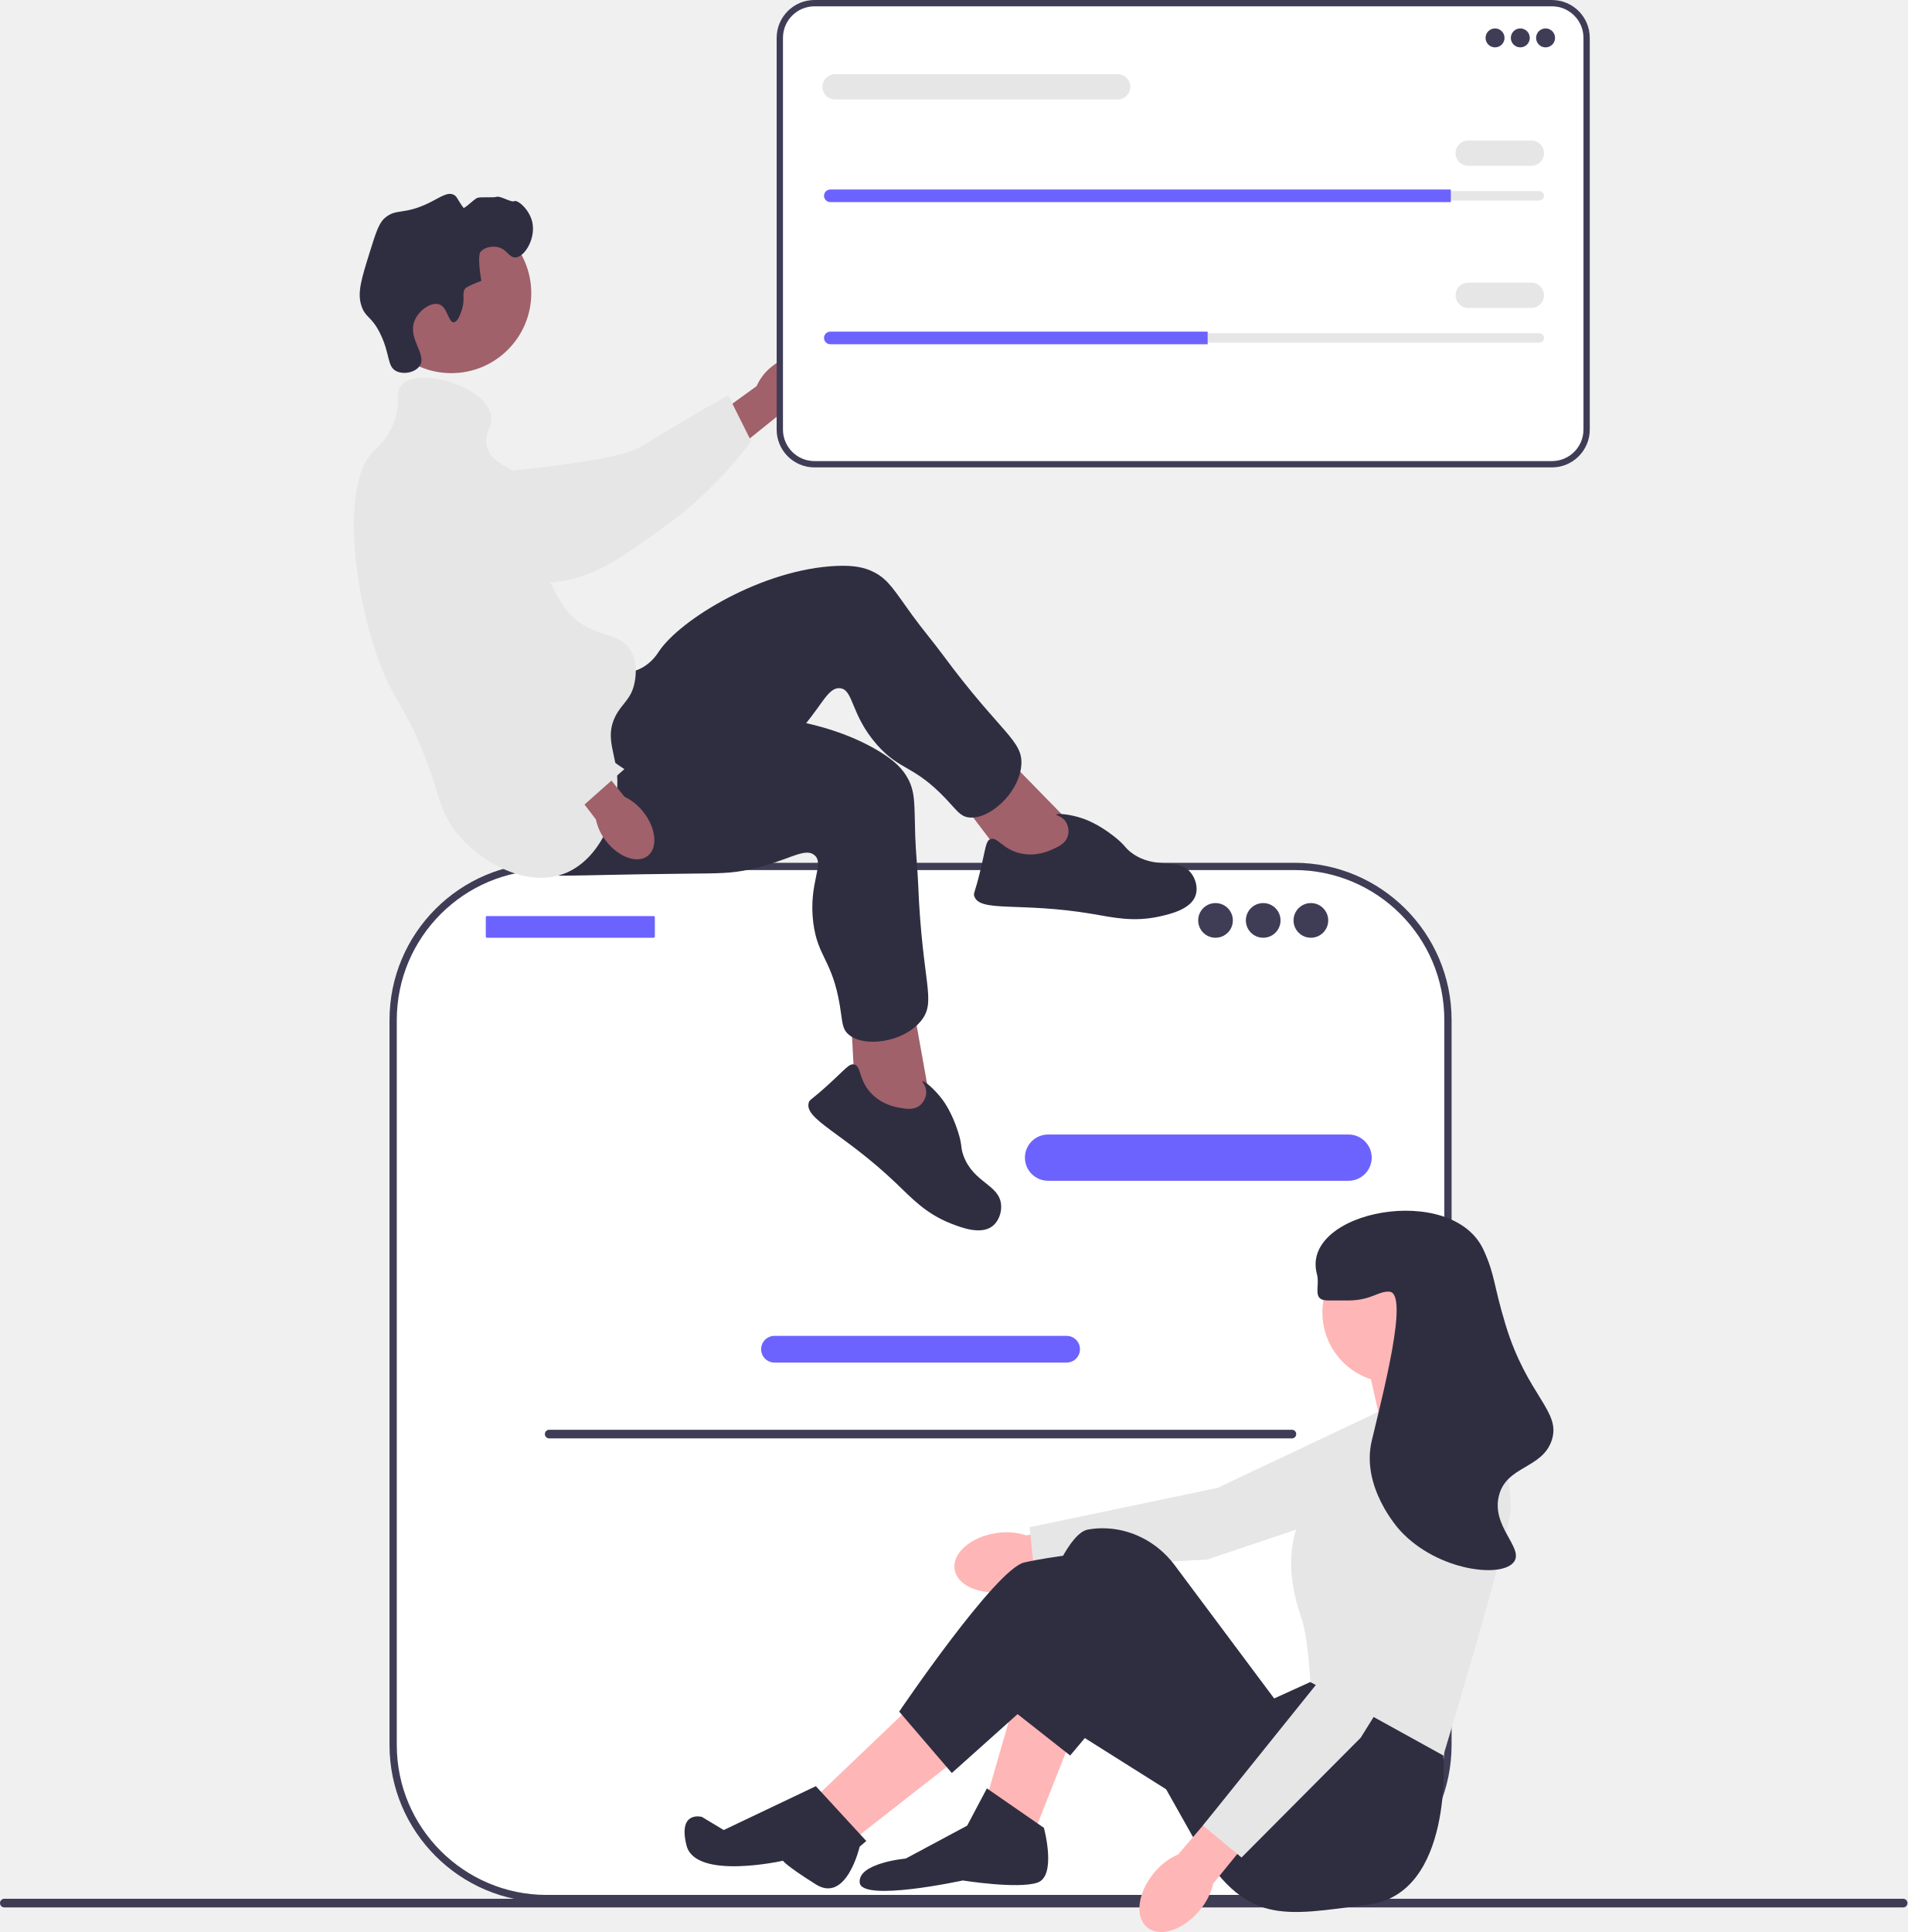
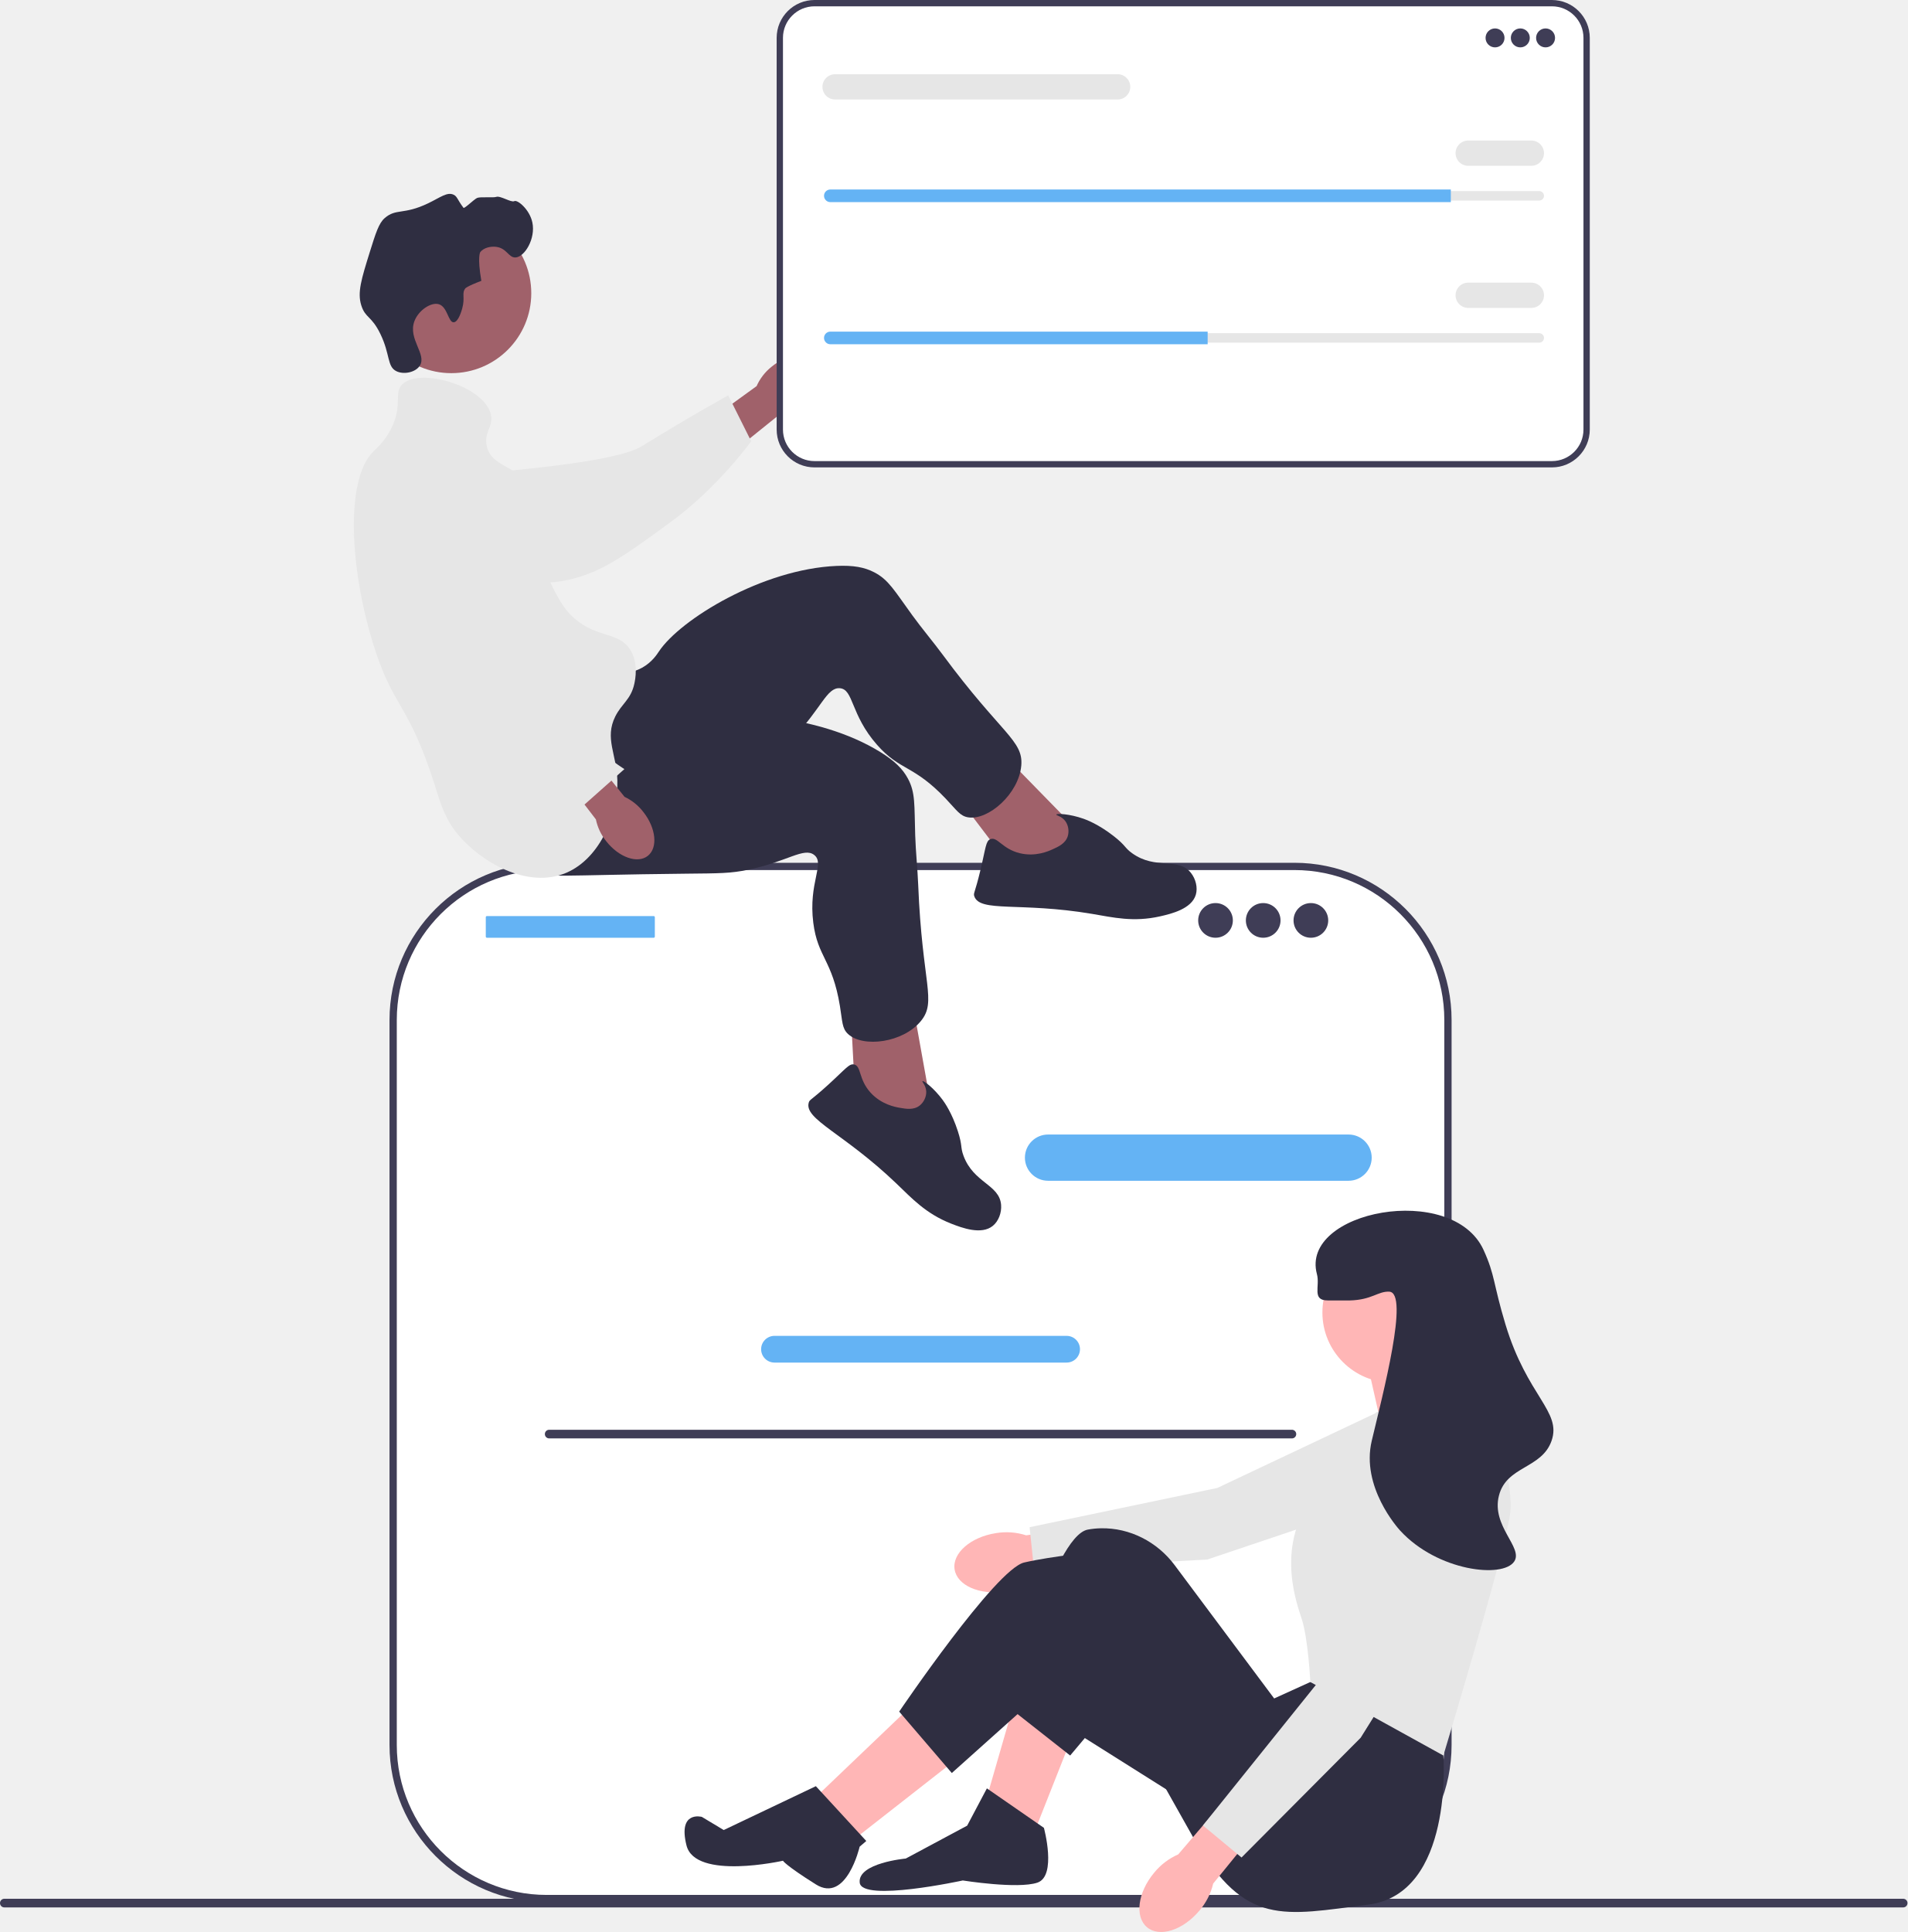
<svg xmlns="http://www.w3.org/2000/svg" width="524.67" height="531.397" viewBox="0 0 524.67 531.397">
  <path d="M0,523.445c0,.66,.53,1.19,1.19,1.19H523.48c.66,0,1.19-.53,1.19-1.19,0-.66-.53-1.19-1.19-1.19H1.19c-.66,0-1.19,.53-1.19,1.19Z" fill="#3f3d56" />
  <g>
    <path d="M356.038,238.309H150.369c-23.323,0-42.23,18.907-42.23,42.23v199.433c0,23.323,18.907,42.23,42.23,42.23h205.669c23.323,0,42.23-18.907,42.23-42.23v-199.433c0-23.323-18.907-42.23-42.23-42.23Z" fill="#fff" />
    <path d="M356.038,523.201H150.369c-23.837,0-43.23-19.393-43.23-43.229v-199.433c0-23.837,19.393-43.23,43.23-43.23h205.669c23.837,0,43.23,19.393,43.23,43.23v199.433c0,23.837-19.393,43.229-43.23,43.229ZM150.369,239.309c-22.734,0-41.23,18.496-41.23,41.23v199.433c0,22.734,18.496,41.229,41.23,41.229h205.669c22.734,0,41.23-18.495,41.23-41.229v-199.433c0-22.734-18.496-41.23-41.23-41.23H150.369Z" fill="#3f3d56" />
-     <path d="M370.936,324.77h-82.668c-3.506,0-6.359-2.853-6.359-6.359s2.853-6.359,6.359-6.359h82.668c3.506,0,6.359,2.853,6.359,6.359s-2.853,6.359-6.359,6.359Z" fill="#6c63ff" />
-     <path d="M293.382,374.777h-80.357c-2.026,0-3.674-1.648-3.674-3.674s1.648-3.674,3.674-3.674h80.357c2.026,0,3.674,1.648,3.674,3.674,0,2.026-1.648,3.674-3.674,3.674Z" fill="#6c63ff" />
-     <rect x="133.618" y="251.967" width="46.498" height="5.961" rx=".31" ry=".31" fill="#6c63ff" />
+     <path d="M370.936,324.77h-82.668c-3.506,0-6.359-2.853-6.359-6.359s2.853-6.359,6.359-6.359h82.668c3.506,0,6.359,2.853,6.359,6.359s-2.853,6.359-6.359,6.359Z" fill="#64b3f4" />
+     <path d="M293.382,374.777h-80.357c-2.026,0-3.674-1.648-3.674-3.674s1.648-3.674,3.674-3.674h80.357c2.026,0,3.674,1.648,3.674,3.674,0,2.026-1.648,3.674-3.674,3.674Z" fill="#64b3f4" />
+     <rect x="133.618" y="251.967" width="46.498" height="5.961" rx=".31" ry=".31" fill="#64b3f4" />
    <circle cx="334.336" cy="253.159" r="4.769" fill="#3f3d56" />
    <circle cx="347.451" cy="253.159" r="4.769" fill="#3f3d56" />
    <circle cx="360.566" cy="253.159" r="4.769" fill="#3f3d56" />
    <path d="M149.868,394.445c0,.66,.53,1.19,1.19,1.19h204.29c.66,0,1.19-.53,1.19-1.19,0-.66-.53-1.19-1.19-1.19H151.058c-.66,0-1.19,.53-1.19,1.19Z" fill="#3f3d56" />
  </g>
  <g>
    <path id="uuid-0567e06e-d151-4e0b-ad46-5d491afd4b2a-175" d="M212.173,100.917c4.349-3.594,9.729-4.263,12.015-1.494,2.287,2.768,.614,7.924-3.737,11.519-1.718,1.46-3.761,2.487-5.958,2.995l-18.62,14.994-6.85-8.888,19.083-13.838c.914-2.062,2.308-3.875,4.066-5.288Z" fill="#a0616a" />
    <path d="M104.553,134.747c-.009-.663-.003-6.447,4.279-10.103,4.919-4.199,11.86-2.5,14.294-1.904,5.624,1.377,6.085,3.79,11.366,6.268,9.88,4.637-2.499,2.264,3.38,.777,2.035-.515,31.312-2.545,38.6-7.031,14.174-8.724,23.831-14.013,23.831-14.013l6.313,12.626s-9.129,12.694-21.977,22.097c-13.179,9.646-19.769,14.469-29.783,16.332-.862,.16-22.072,3.782-39.155-8.981-3.897-2.911-11.036-8.245-11.147-16.07Z" fill="#e6e6e6" />
    <circle cx="124.136" cy="80.643" r="21.993" fill="#a0616a" />
    <g>
      <polygon points="296.375 228.398 273.725 205.213 262.034 217.409 278.908 239.639 295.646 241.553 296.375 228.398" fill="#a0616a" />
      <path d="M167.046,184.922c1.325,.11,5.535,.953,9.558-1.26,2.746-1.511,4.155-3.757,4.63-4.472,5.901-8.863,28.552-22.684,48.881-23.535,4.604-.193,7.634,.341,10.388,1.776,3.905,2.036,5.464,4.952,10.42,11.783,2.711,3.737,5.71,7.257,8.454,10.97,16.062,21.736,22.151,23.443,21.529,30.411-.691,7.732-9.029,15.067-14.571,14.22-2.27-.347-3.149-1.925-6.181-5.12-8.891-9.368-12.57-7.637-18.9-14.812-7.391-8.377-6.423-15.323-10.279-15.591-3.576-.249-5.095,5.677-12.729,13.548-3.493,3.602-5.98,5.254-13.559,10.511-29.511,20.473-29.982,21.912-35.937,23.544-2.606,.714-21.1,5.785-27.688-2.284-10.31-12.627,14.046-50.682,25.983-49.69Z" fill="#2f2e41" />
      <path d="M289.45,233.637c1.666-.748,3.614-1.623,4.24-3.634,.424-1.361,.18-3.039-.697-4.198-1.011-1.338-2.508-1.514-2.448-1.751,.092-.36,3.632-.22,7.517,1.154,.733,.259,4.055,1.473,8.28,4.772,3.385,2.643,2.93,3.173,5.053,4.697,6.516,4.678,12.628,.991,16.154,5.378,1.361,1.693,1.941,4.097,1.369,6.04-1.15,3.903-6.743,5.246-9.8,5.94-7.362,1.67-12.933,.307-18.752-.674-19.787-3.334-30.904-.298-32.392-4.881-.282-.868,.176-.794,1.702-7.16,1.506-6.284,1.456-8.009,2.739-8.513,1.93-.757,3.227,2.688,8.089,3.867,4.309,1.045,7.865-.552,8.944-1.036Z" fill="#2f2e41" />
    </g>
    <g>
      <polygon points="256.108 304.243 250.385 272.34 233.862 275.866 235.343 303.736 248.118 314.719 256.108 304.243" fill="#a0616a" />
      <path d="M173.508,195.645c1.034,.835,4.044,3.897,8.617,4.325,3.121,.292,5.548-.776,6.342-1.1,9.86-4.02,36.364-2.737,53.662,7.974,3.917,2.426,6.125,4.569,7.598,7.303,2.088,3.877,1.741,7.166,2.006,15.601,.145,4.614,.65,9.211,.835,13.824,1.085,27.005,5.165,31.836,.737,37.253-4.913,6.01-15.932,7.397-20.042,3.584-1.683-1.561-1.524-3.361-2.239-7.707-2.097-12.744-6.112-13.378-7.321-22.869-1.411-11.082,3.29-16.286,.25-18.673-2.819-2.214-7.404,1.836-18.141,4.063-4.913,1.019-7.899,.989-17.122,1.084-35.915,.369-37.113,1.295-42.957-.698-2.557-.872-20.707-7.062-21.628-17.438-1.44-16.237,40.082-34.049,49.402-26.526Z" fill="#2f2e41" />
      <path d="M247.436,304.689c1.798,.316,3.901,.687,5.549-.626,1.115-.888,1.855-2.414,1.781-3.865-.086-1.675-1.225-2.661-1.042-2.823,.279-.246,3.128,1.858,5.572,5.176,.461,.626,2.528,3.496,4.172,8.598,1.317,4.088,.643,4.27,1.543,6.723,2.765,7.53,9.893,7.911,10.347,13.521,.175,2.165-.694,4.48-2.26,5.767-3.143,2.584-8.525,.555-11.444-.588-7.029-2.752-10.874-7.009-15.138-11.087-14.5-13.87-25.404-17.6-24.062-22.228,.254-.876,.591-.558,5.429-4.969,4.775-4.354,5.703-5.81,7.046-5.506,2.023,.457,1.16,4.036,4.522,7.742,2.979,3.284,6.818,3.96,7.983,4.165Z" fill="#2f2e41" />
    </g>
    <path d="M127.135,84.847c.856-3.063-.219-4.179,.877-5.554,0-0,.441-.553,4.384-2.046h0c-1.163-6.75-.292-7.892-.292-7.892,1.004-1.316,3.015-1.634,4.384-1.461,2.896,.364,3.408,2.982,5.261,2.923,2.56-.081,5.63-5.205,4.677-9.646-.777-3.622-4.129-6.313-4.969-5.846-.833,.463-3.832-1.578-4.969-1.169-.777,.279-4.432-.092-5.261,.292-.905,.42-3.498,3.035-3.745,2.705-1.722-2.289-1.686-3.089-2.685-3.582-1.771-.874-3.696,.742-7.015,2.338-6.83,3.285-8.829,1.325-11.984,4.092-1.594,1.398-2.448,4.069-4.092,9.353-2.299,7.391-3.449,11.086-2.338,14.615,1.132,3.598,2.8,2.815,5.261,7.892,2.74,5.651,1.796,8.936,4.384,10.23,2.001,1,5.216,.364,6.43-1.461,2.079-3.125-3.294-7.352-1.461-12.276,1.125-3.023,4.595-5.315,6.723-4.677,2.406,.722,2.583,5.036,4.092,4.969,1.292-.057,2.189-3.266,2.338-3.8Z" fill="#2f2e41" />
    <path d="M110.474,105.892c4.5-5.046,22.832,.177,24.553,8.184,.708,3.294-1.905,4.684-1.169,8.476,1.076,5.547,7.169,5.169,11.692,10.815,6.421,8.016-.194,15.852,7.015,29.229,1.54,2.859,2.839,5.268,5.554,7.6,6.23,5.351,12.027,3.516,15.199,8.476,2.372,3.71,1.397,8.282,1.169,9.353-.936,4.392-3.473,5.462-5.261,9.061-2.975,5.988,.393,10.384,.585,17.538,.239,8.951-4.517,21.358-14.03,25.429-10.687,4.574-23.577-3.001-29.814-10.523-3.722-4.488-4.802-8.628-6.43-13.738-7.277-22.837-11.388-20.772-16.953-38.875-6.362-20.695-7.612-44.941,0-52.613,1.009-1.017,3.786-3.367,5.554-7.6,2.379-5.695,.324-8.556,2.338-10.815Z" fill="#e6e6e6" />
    <g>
      <path id="uuid-2529b43a-3ce8-4a07-9470-f6f5ef15f984-176" d="M176.973,223.359c3.489,4.433,4.03,9.827,1.208,12.047-2.822,2.22-7.937,.426-11.427-4.01-1.418-1.753-2.396-3.819-2.852-6.028l-14.547-18.971,7.517-5.733,14.911,18.503c2.04,.962,3.819,2.4,5.19,4.191Z" fill="#a0616a" />
      <path d="M123.697,125.123c.647-.145,6.311-1.319,10.763,2.127,5.115,3.959,4.867,11.1,4.78,13.605-.201,5.786-2.468,6.73-3.817,12.406-2.524,10.619,2.283,20.487,4.938,25.939,.919,1.887,3.872,7.662,9.75,13.881,11.432,12.095,21.632,18.46,21.632,18.46l-10.958,9.74s-17.455-5.32-29.282-15.979c-12.132-10.934-30.789-49.619-34.657-59.043-.333-.812,4.385,12.382,13.393-6.946,2.055-4.409,5.82-12.486,13.457-14.192Z" fill="#e6e6e6" />
    </g>
  </g>
  <g>
    <path id="uuid-096523cb-f666-4360-b776-9933380b3596-177" d="M273.945,421.686c-6.965,1.068-12.06,5.527-11.38,9.959,.68,4.433,6.877,7.159,13.845,6.09,2.789-.389,5.444-1.44,7.744-3.065l29.454-4.896-1.966-11.643-29.388,4.159c-2.682-.862-5.531-1.069-8.309-.604Z" fill="#ffb6b6" />
    <polygon points="400.87 385.395 389.449 409.63 332.034 428.958 284.392 431.499 283.199 420.056 334.832 409.26 387.815 384.223 400.87 385.395" fill="#e6e6e6" />
    <polygon points="294.976 477.416 284.722 503.351 271.453 494.304 279.294 467.162 294.976 477.416" fill="#ffb6b6" />
    <polygon points="252.152 467.765 225.01 493.701 235.866 505.161 263.612 483.447 252.152 467.765" fill="#ffb6b6" />
    <polygon points="405.957 383.323 405.655 381.212 398.719 367.641 375.799 373.673 380.021 392.37 405.957 383.323" fill="#ffb6b6" />
    <path d="M396.306,473.797l.705,9.059s2.914,37.987-20.609,41.003c-23.523,3.016-33.777,6.032-47.649-17.492l-21.714-38.602-12.683,15.091-16.872-13.281s12.063-47.046,21.714-48.856c1.206-.226,2.413-.339,3.6-.364,7.989-.166,15.521,3.741,20.301,10.145l27.367,36.662,9.952-4.524,35.888,11.158Z" fill="#2f2e41" />
    <path d="M266.024,502.145l5.428-10.254,15.682,10.857s3.619,13.269-1.809,15.079-20.507-.603-20.507-.603c0,0-27.745,6.032-28.348,.603s12.666-6.635,12.666-6.635l16.888-9.047Z" fill="#2f2e41" />
    <path d="M325.134,494.907l-41.919-26.413-21.412,19.175-14.476-16.888s26.539-39.205,34.38-41.015,20.507-3.016,20.507-3.016l38.602,35.586-15.682,32.57Z" fill="#2f2e41" />
    <path d="M224.406,491.288l13.873,15.079-1.829,1.565s-3.599,15.675-12.043,10.372-9.047-6.509-9.047-6.509c0,0-24.126,5.428-26.539-4.222s4.222-7.841,4.222-7.841l6.024,3.619,25.34-12.063Z" fill="#2f2e41" />
    <circle cx="383.037" cy="361.006" r="19.301" fill="#ffb6b6" />
    <path d="M378.513,388.45l27.745-8.444s10.857,25.333,9.047,36.793c-1.809,11.46-18.295,66.058-18.295,66.058l-36.593-20.218s-.603-12.063-2.413-17.492-7.539-22.015,5.127-35.888c12.666-13.873,15.381-20.809,15.381-20.809Z" fill="#e6e6e6" />
    <g>
      <path id="uuid-01cdb452-6683-4c86-bf26-0de55beb1b45-178" d="M317.448,515.102c-4.515,5.41-5.384,12.124-1.941,14.997,3.443,2.873,9.894,.816,14.41-4.596,1.834-2.137,3.129-4.682,3.777-7.423l18.842-23.162-9.178-7.428-19.281,22.565c-2.581,1.128-4.854,2.859-6.629,5.046Z" fill="#ffb6b6" />
      <polygon points="399.795 400.619 406.353 426.595 374.256 477.974 341.49 510.905 330.869 502.094 363.915 460.977 388.963 408 399.795 400.619" fill="#e6e6e6" />
    </g>
    <path d="M365.244,357.689c4.95-.012,5.231,.021,6.032,0,6.14-.162,7.745-2.577,10.857-2.413,5.554,.294-1.776,28.141-4.825,41.015-2.99,12.626,7.115,23.94,7.841,24.729,10.257,11.155,28.273,13.194,31.364,8.444,2.502-3.845-6.366-9.691-4.222-18.095,2.095-8.215,11.771-7.34,14.476-15.079,2.832-8.105-6.686-12.192-12.666-31.967-3.434-11.357-2.827-13.473-6.032-20.507-8.566-18.802-50.554-10.797-45.84,6.635,.912,3.372-1.515,7.249,3.016,7.238Z" fill="#2f2e41" />
  </g>
  <g>
    <path d="M426.876,128.561H224.026c-5.737,0-10.403-4.667-10.403-10.403V10.403c0-5.736,4.667-10.403,10.403-10.403h202.851c5.737,0,10.403,4.667,10.403,10.403V118.157c0,5.736-4.667,10.403-10.403,10.403Z" fill="#fff" />
    <path d="M426.876,128.561H224.026c-5.737,0-10.403-4.667-10.403-10.403V10.403c0-5.736,4.667-10.403,10.403-10.403h202.851c5.737,0,10.403,4.667,10.403,10.403V118.157c0,5.736-4.667,10.403-10.403,10.403ZM224.026,1.737c-4.778,0-8.666,3.888-8.666,8.666V118.157c0,4.778,3.888,8.666,8.666,8.666h202.851c4.778,0,8.666-3.888,8.666-8.666V10.403c0-4.778-3.888-8.666-8.666-8.666H224.026Z" fill="#3f3d56" />
    <circle cx="411.22" cy="10.424" r="2.606" fill="#3f3d56" />
    <circle cx="418.17" cy="10.424" r="2.606" fill="#3f3d56" />
    <circle cx="425.119" cy="10.424" r="2.606" fill="#3f3d56" />
    <path d="M228.389,52.554c-.719,0-1.303,.584-1.303,1.303,0,.35,.135,.674,.381,.914,.248,.254,.572,.389,.922,.389h194.992c.719,0,1.303-.584,1.303-1.303,0-.35-.135-.674-.381-.914-.248-.254-.572-.389-.922-.389H228.389Z" fill="#e6e6e6" />
-     <path d="M399.059,52.119v3.475H228.389c-.478,0-.912-.191-1.225-.513-.321-.313-.513-.747-.513-1.225,0-.956,.782-1.737,1.737-1.737h170.67Z" fill="#6c63ff" />
+     <path d="M399.059,52.119v3.475H228.389c-.478,0-.912-.191-1.225-.513-.321-.313-.513-.747-.513-1.225,0-.956,.782-1.737,1.737-1.737h170.67Z" fill="#64b3f4" />
    <path d="M421.21,45.604h-17.373c-1.916,0-3.475-1.558-3.475-3.475s1.559-3.475,3.475-3.475h17.373c1.916,0,3.475,1.558,3.475,3.475s-1.559,3.475-3.475,3.475Z" fill="#e6e6e6" />
    <path d="M307.416,27.363h-77.724c-1.916,0-3.475-1.558-3.475-3.475s1.559-3.475,3.475-3.475h77.724c1.916,0,3.475,1.558,3.475,3.475s-1.559,3.475-3.475,3.475Z" fill="#e6e6e6" />
    <path d="M228.389,91.643c-.719,0-1.303,.584-1.303,1.303,0,.35,.135,.674,.381,.914,.248,.254,.572,.389,.922,.389h194.992c.719,0,1.303-.584,1.303-1.303,0-.35-.135-.674-.381-.914-.248-.254-.572-.389-.922-.389H228.389Z" fill="#e6e6e6" />
-     <path d="M332.173,91.209v3.475h-103.783c-.478,0-.912-.191-1.225-.513-.321-.313-.513-.747-.513-1.225,0-.956,.782-1.737,1.737-1.737h103.783Z" fill="#6c63ff" />
+     <path d="M332.173,91.209v3.475h-103.783c-.478,0-.912-.191-1.225-.513-.321-.313-.513-.747-.513-1.225,0-.956,.782-1.737,1.737-1.737h103.783Z" fill="#64b3f4" />
    <path d="M421.21,84.694h-17.373c-1.916,0-3.475-1.558-3.475-3.475s1.559-3.475,3.475-3.475h17.373c1.916,0,3.475,1.558,3.475,3.475s-1.559,3.475-3.475,3.475Z" fill="#e6e6e6" />
  </g>
</svg>
